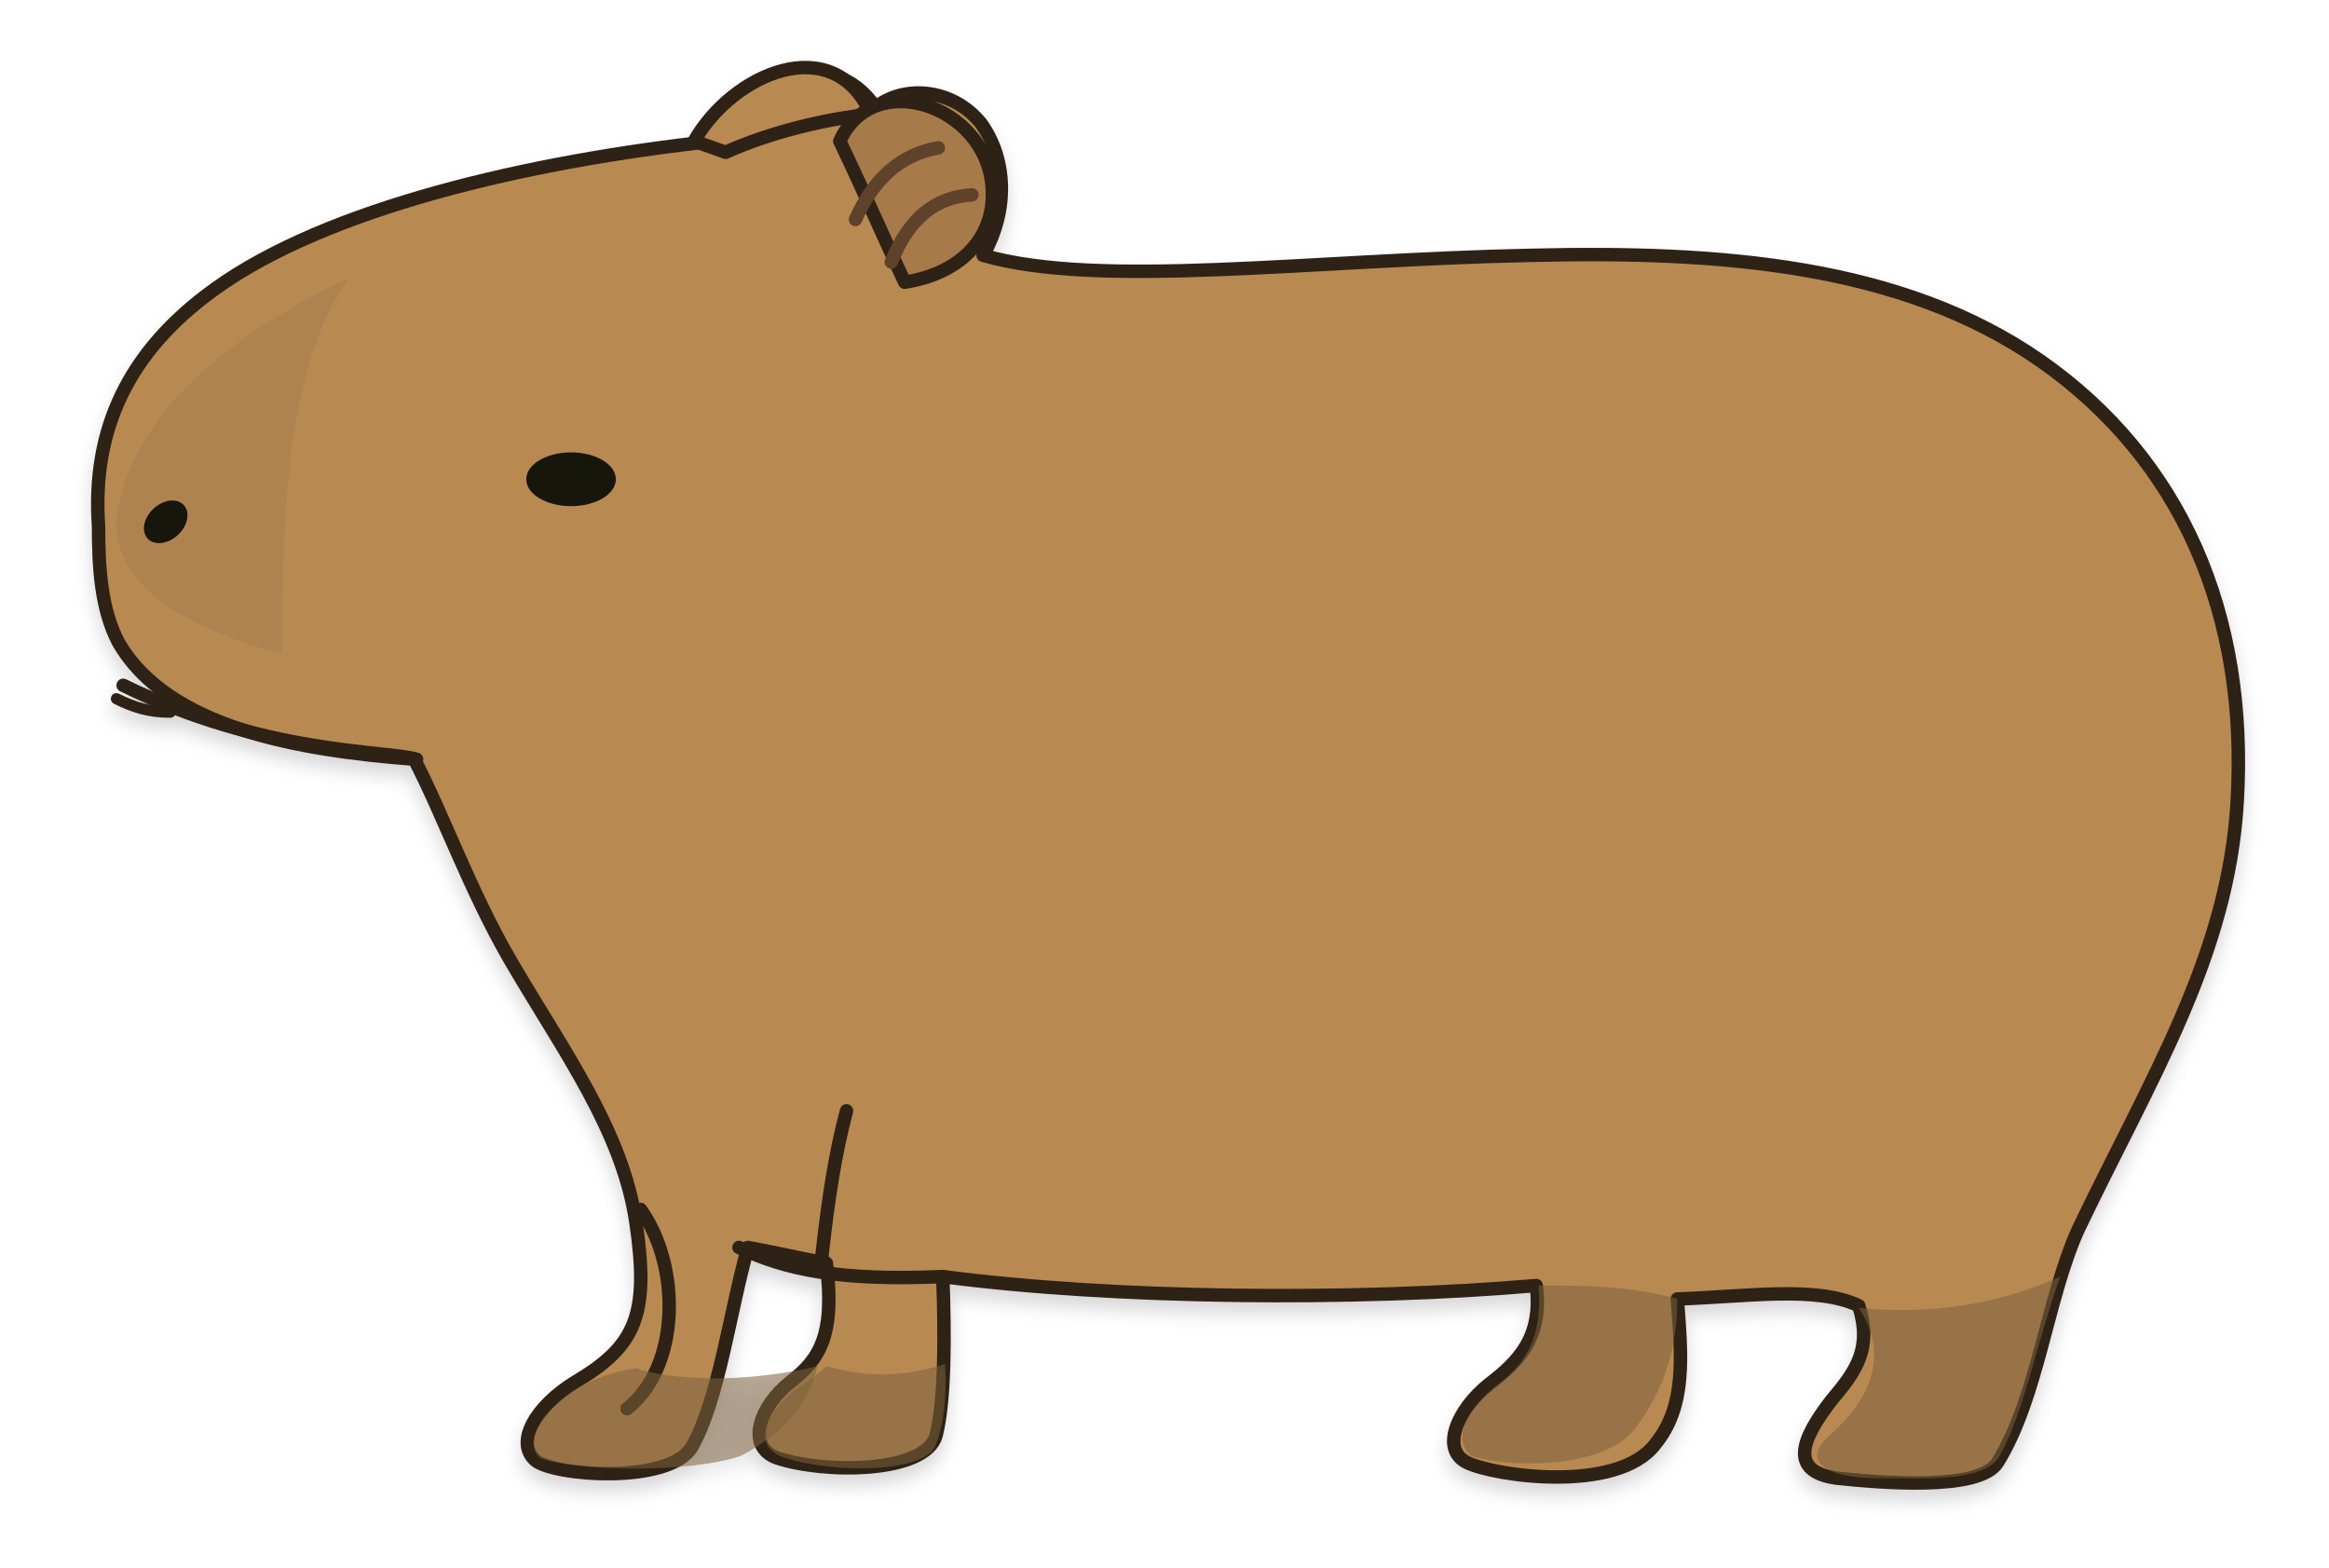
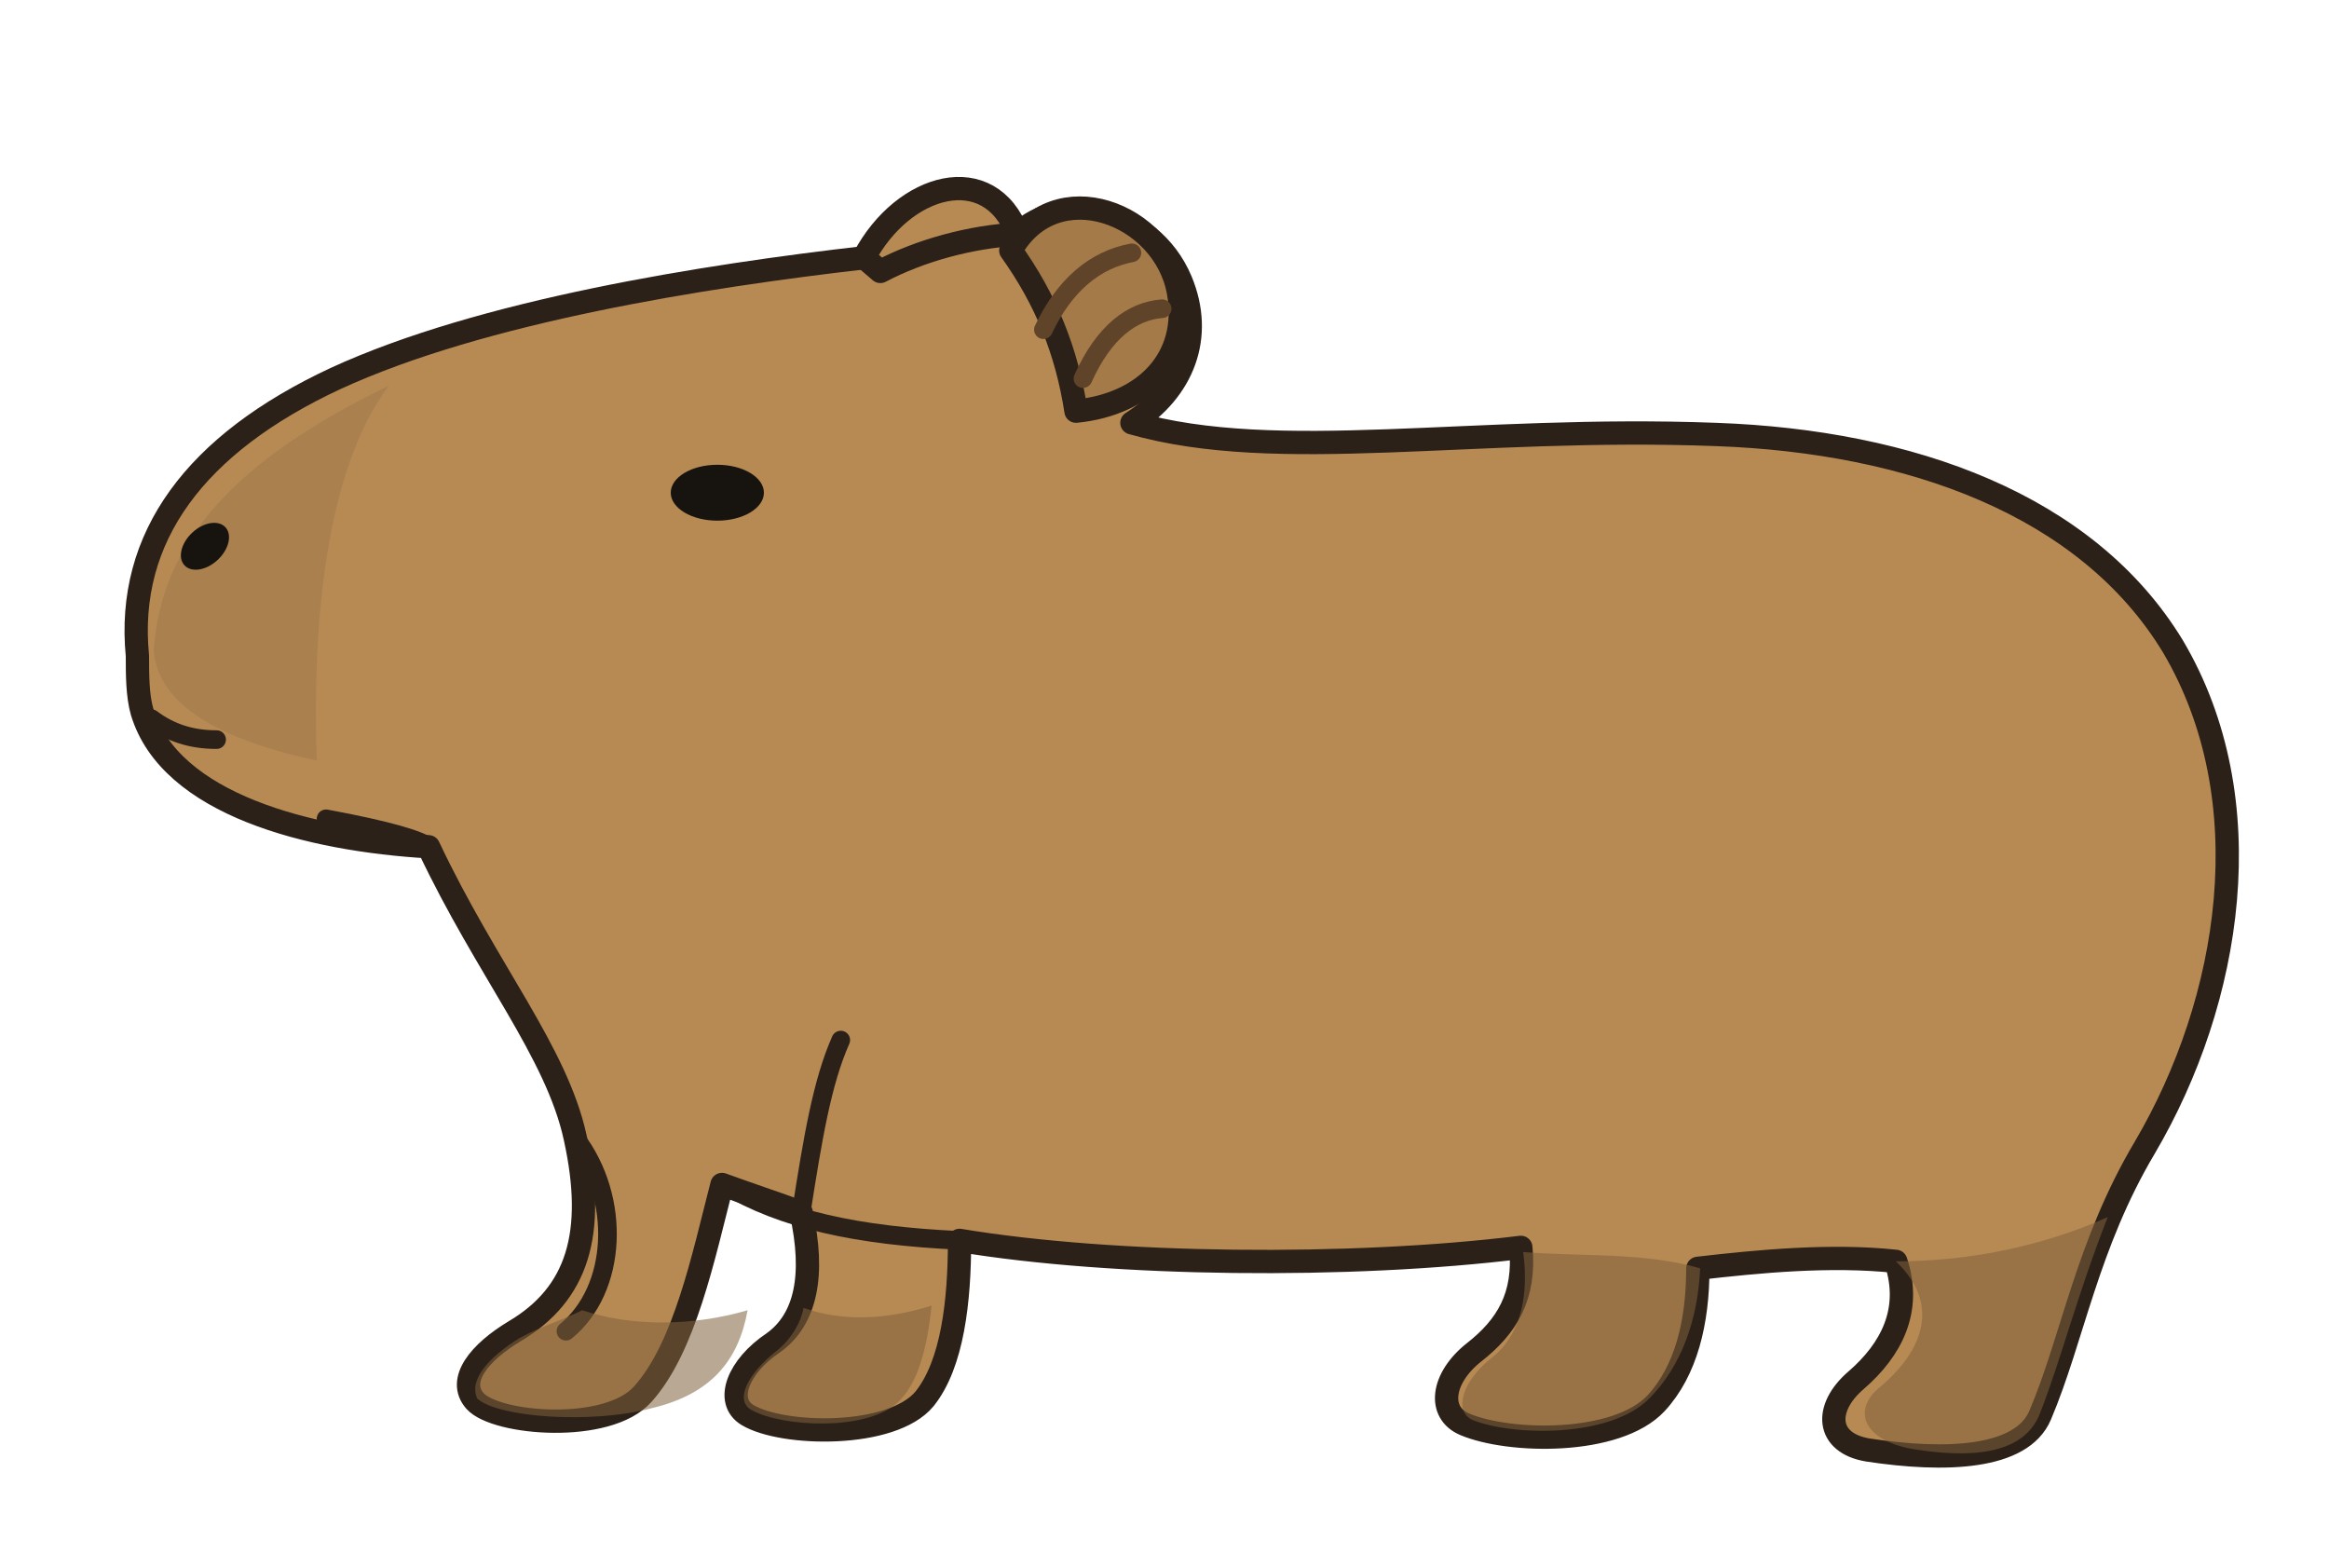
- <svg xmlns="http://www.w3.org/2000/svg" width="1040" height="700" viewBox="140 240 1040 700" fill="none">
-   <g filter="url(#softShadow)">
-     <path d="M184 475C181 432 197 397 236 369C286 333 376 312 459 303C475 275 511 259 531 288C543 278 565 279 578 295C589 310 591 333 579 354C631 369 725 356 824 354C908 352 989 358 1051 401C1114 445 1144 514 1139 598C1135 667 1100 722 1068 789C1054 820 1050 864 1032 893C1024 906 979 902 960 900C939 897 944 883 958 865C969 852 976 842 970 823C951 814 920 819 889 820C891 846 893 868 879 885C862 907 807 899 795 893C783 887 791 869 805 858C818 848 829 837 826 814C745 821 637 820 561 810C562 837 562 865 558 881C553 898 508 898 487 891C473 886 479 868 493 857C506 847 513 836 509 804C498 802 485 799 474 797C466 825 461 865 449 886C439 903 387 899 379 892C370 884 379 868 397 857C424 841 430 827 424 786C418 745 392 710 368 669C350 638 338 604 325 579C273 575 215 565 193 527C185 512 184 493 184 475Z" fill="#B88951" stroke="#2D2117" stroke-width="6" stroke-linejoin="round" />
-     <path d="M192 472C197 431 233 394 296 364C268 402 266 469 266 532C221 520 191 501 192 472Z" fill="#9F794B" opacity="0.38" />
-     <path d="M195 546C258 577 312 575 326 579" stroke="#2D2117" stroke-width="6" stroke-linecap="round" />
-     <path d="M450 303C467 273 512 253 529 291C509 293 484 299 464 308L450 303Z" fill="#B88951" stroke="#2D2117" stroke-width="6" stroke-linejoin="round" />
-     <path d="M515 303C530 270 580 287 583 323C585 345 570 362 544 366C535 347 526 326 515 303Z" fill="#A77A49" stroke="#2D2117" stroke-width="6" stroke-linejoin="round" />
-     <path d="M522 338C530 320 542 309 559 306" stroke="#5E4229" stroke-width="6" stroke-linecap="round" />
-     <path d="M538 357C546 337 558 328 574 327" stroke="#5E4229" stroke-width="6" stroke-linecap="round" />
-     <ellipse cx="395" cy="454" rx="20" ry="12" fill="#17130E" />
-     <ellipse cx="214" cy="473" rx="11" ry="8" transform="rotate(-43 214 473)" fill="#17130E" />
-     <path d="M192 552C200 556 207 558 216 558" stroke="#2D2117" stroke-width="5" stroke-linecap="round" />
-     <path d="M426 780C444 805 444 850 420 869" stroke="#2D2117" stroke-width="6" stroke-linecap="round" />
-     <path d="M507 801C510 774 513 755 518 736" stroke="#2D2117" stroke-width="6" stroke-linecap="round" />
-     <path d="M470 797C491 807 515 812 561 810" stroke="#2D2117" stroke-width="6" stroke-linecap="round" />
-     <path d="M424 851C447 858 480 856 505 850C501 868 488 881 471 890C448 898 396 897 381 891C373 883 383 869 399 859C409 854 417 852 424 851Z" fill="#7B603C" opacity="0.55" />
-     <path d="M509 850C530 856 547 854 562 849C563 865 561 879 557 887C548 899 505 897 488 890C476 884 482 871 496 860C502 856 506 853 509 850Z" fill="#7B603C" opacity="0.55" />
-     <path d="M827 814C846 814 868 814 889 820C889 842 883 861 870 878C855 897 811 895 797 890C788 882 795 869 809 858C821 849 829 837 827 814Z" fill="#7B603C" opacity="0.55" />
-     <path d="M970 824C983 844 977 863 957 881C944 892 955 900 978 900C1000 900 1026 902 1033 890C1044 870 1049 841 1060 810C1031 823 1001 827 970 824Z" fill="#7B603C" opacity="0.55" />
+ <svg xmlns="http://www.w3.org/2000/svg" width="1040" height="700" viewBox="70 50 1000 640" fill="none">
+   <g transform="translate(30 30)">
+     <path d="M99 285C94 234 124 194 184 166C247 137 342 122 412 114C425 90 457 75 477 104C495 86 534 93 547 124C557 148 548 171 526 185C589 203 672 186 777 190C860 193 936 220 973 281C1012 347 998 433 961 496C936 538 930 578 916 611C908 630 875 631 842 626C824 623 823 608 837 596C852 583 861 566 854 545C826 542 795 545 769 548C769 571 764 592 751 606C734 624 688 623 669 615C657 610 659 595 673 584C687 573 695 560 693 539C620 548 518 547 452 536C452 562 449 589 437 604C423 621 376 620 361 611C351 605 357 590 372 580C386 570 390 551 384 524C373 520 361 516 350 512C342 543 334 582 316 602C301 619 253 615 244 605C236 596 246 584 261 575C288 559 296 533 287 492C279 455 249 420 224 367C173 364 113 349 101 309C99 302 99 293 99 285Z" fill="#B78A54" stroke="#2C2118" stroke-width="10" stroke-linejoin="round" stroke-linecap="round" />
+     <path d="M106 283C109 236 141 201 207 169C180 205 174 270 176 330C134 321 108 306 106 283Z" fill="#8D6B43" opacity="0.32" />
+     <path d="M411 114C428 82 465 72 477 104C457 105 435 111 418 120L411 114Z" fill="#B78A54" stroke="#2C2118" stroke-width="10" stroke-linejoin="round" stroke-linecap="round" />
+     <path d="M474 111C493 77 540 95 546 129C551 157 532 177 502 180C498 154 489 132 474 111Z" fill="#A57A49" stroke="#2C2118" stroke-width="10" stroke-linejoin="round" stroke-linecap="round" />
+     <path d="M488 145C497 126 510 115 526 112" stroke="#60442A" stroke-width="8" stroke-linecap="round" />
+     <path d="M505 166C514 146 526 137 539 136" stroke="#60442A" stroke-width="8" stroke-linecap="round" />
+     <ellipse cx="348" cy="215" rx="20" ry="12" fill="#17130F" />
+     <ellipse cx="128" cy="238" rx="12" ry="8" transform="rotate(-43 128 238)" fill="#17130F" />
+     <path d="M105 312C113 318 122 321 133 321" stroke="#2C2118" stroke-width="8" stroke-linecap="round" />
+     <path d="M287 492C307 518 305 557 283 575" stroke="#2C2118" stroke-width="8" stroke-linecap="round" />
+     <path d="M384 524C389 492 393 468 401 450" stroke="#2C2118" stroke-width="8" stroke-linecap="round" />
+     <path d="M351 512C376 527 408 534 452 536" stroke="#2C2118" stroke-width="8" stroke-linecap="round" />
+     <path d="M290 566C311 573 337 573 361 566C357 588 345 602 320 608C294 615 254 612 245 604C241 596 250 586 263 578C272 573 282 570 290 566Z" fill="#80613B" opacity="0.55" />
+     <path d="M385 565C402 571 421 570 440 564C438 583 434 598 425 606C411 618 376 616 363 609C355 605 361 593 374 583C380 578 384 571 385 565Z" fill="#80613B" opacity="0.55" />
+     <path d="M694 541C719 543 746 541 770 548C769 570 762 590 748 604C731 621 689 620 672 613C664 609 668 596 681 586C691 578 697 563 694 541Z" fill="#80613B" opacity="0.55" />
+     <path d="M854 545C872 562 868 582 846 600C835 610 841 623 864 626C891 630 910 626 916 610C925 587 932 559 945 526C916 539 884 545 854 545Z" fill="#80613B" opacity="0.55" />
+     <path d="M180 355C207 360 220 364 224 367" stroke="#2C2118" stroke-width="8" stroke-linecap="round" />
  </g>
-   <defs>
-     <filter id="softShadow" x="148" y="245" width="1029" height="695" filterUnits="userSpaceOnUse" color-interpolation-filters="sRGB">
-       <feDropShadow dx="0" dy="5" stdDeviation="4" flood-color="#000" flood-opacity="0.16" />
-     </filter>
-   </defs>
</svg>
